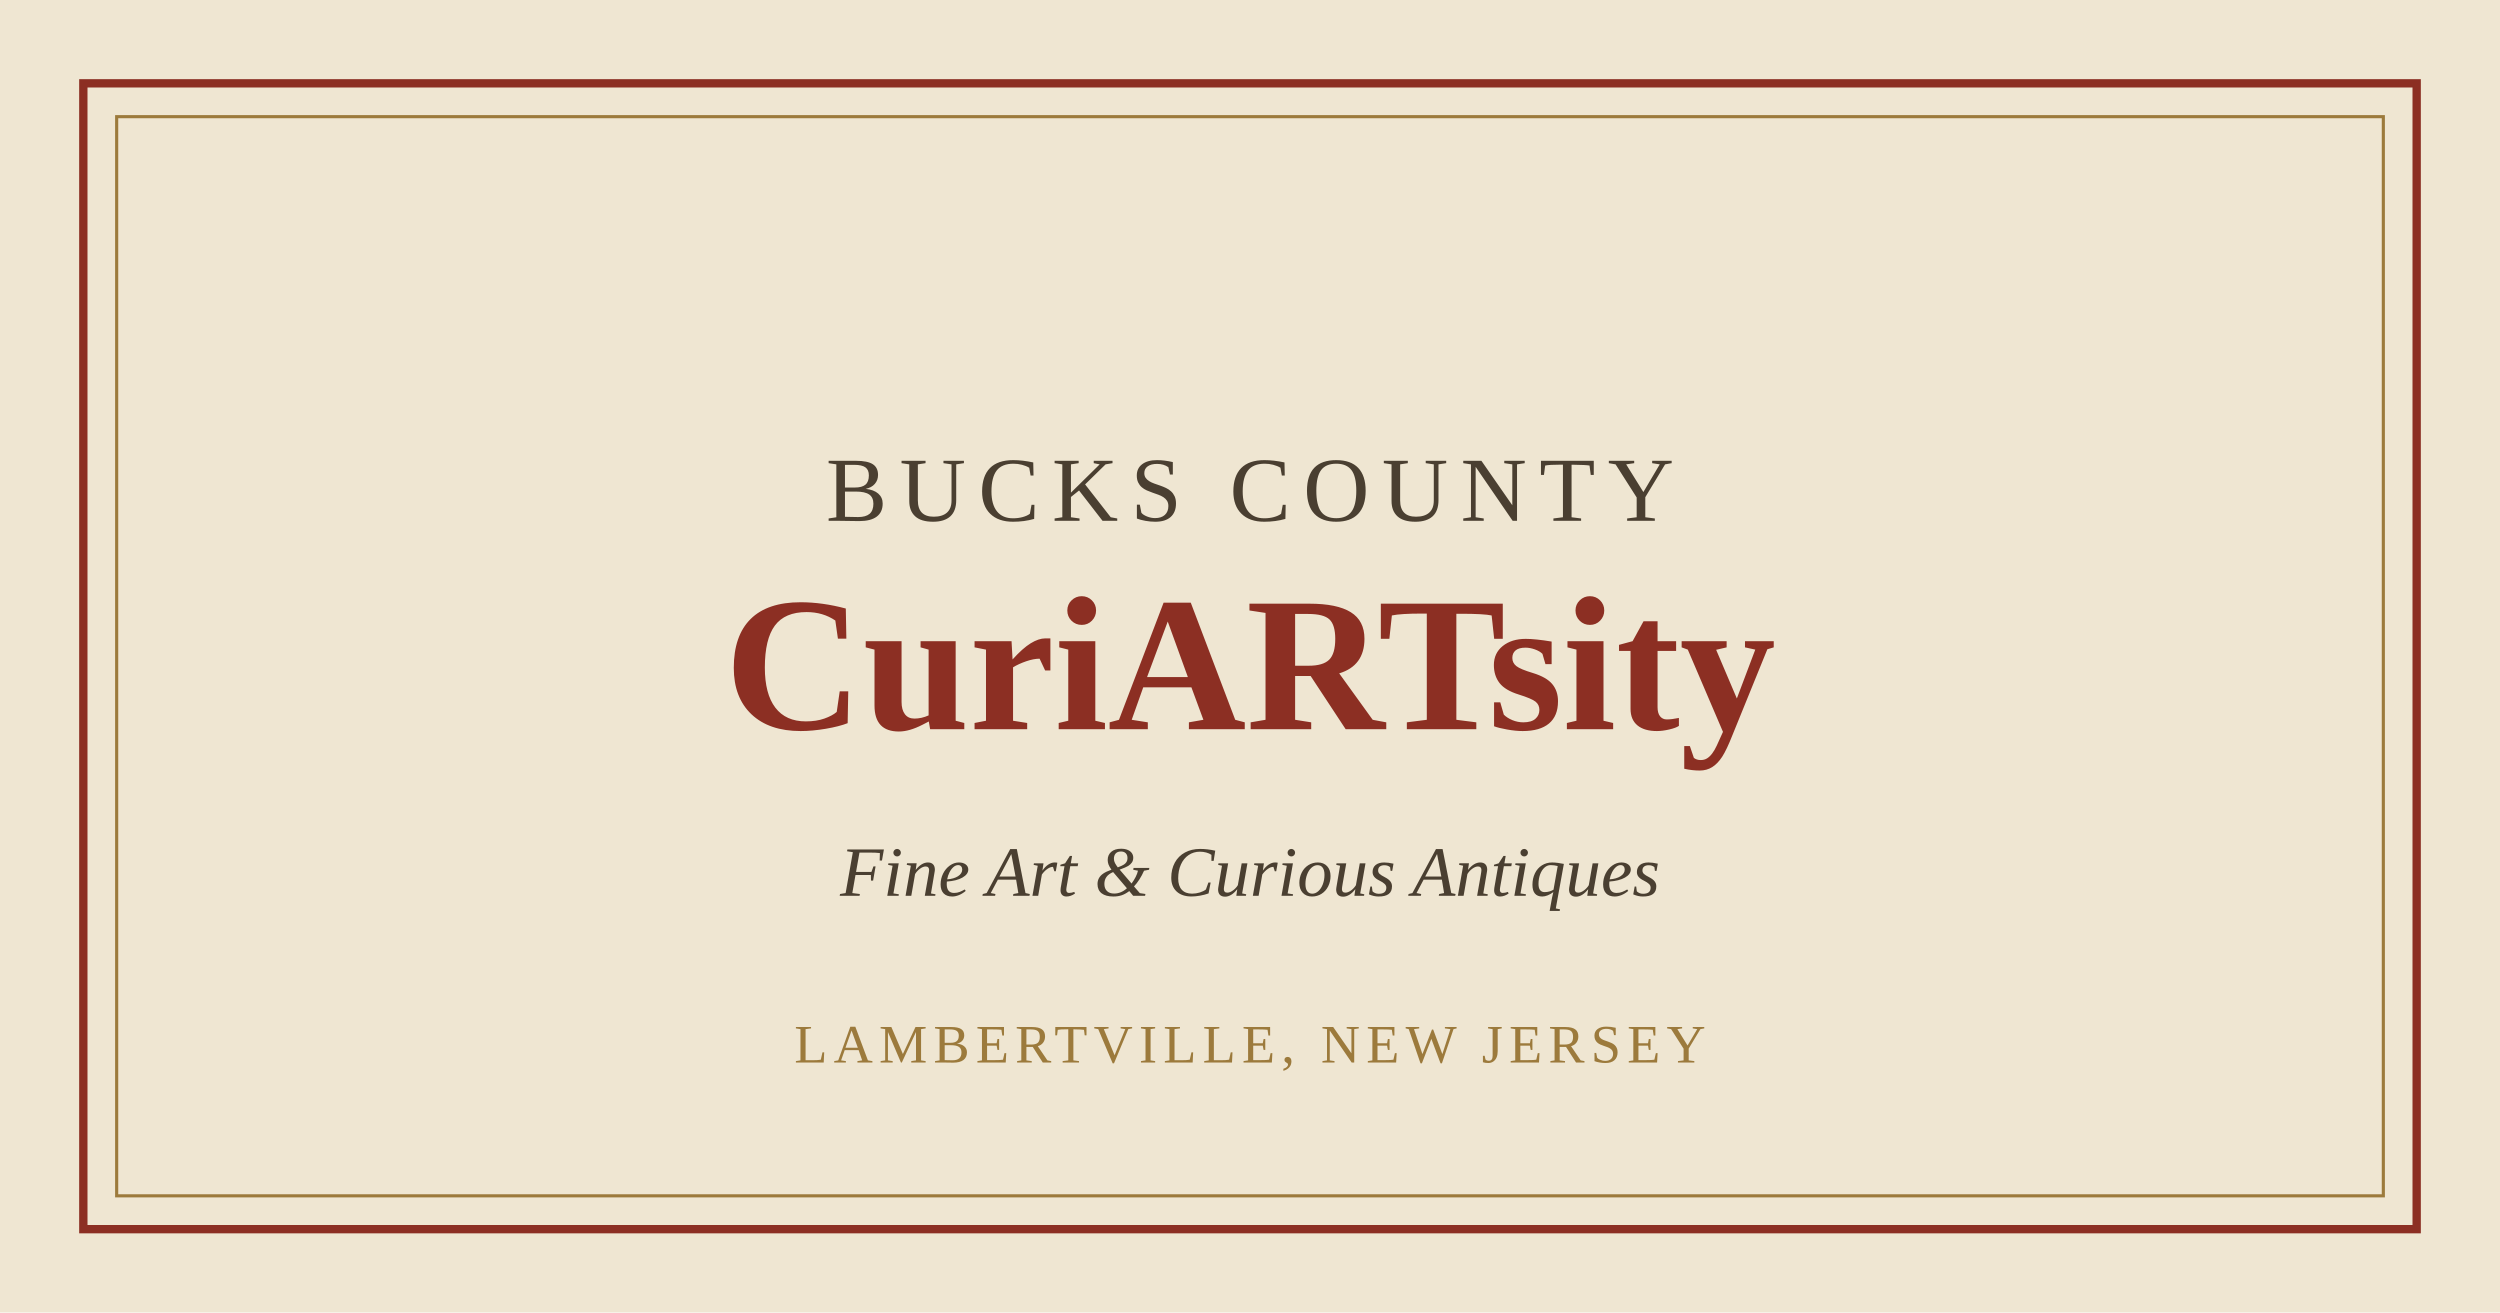
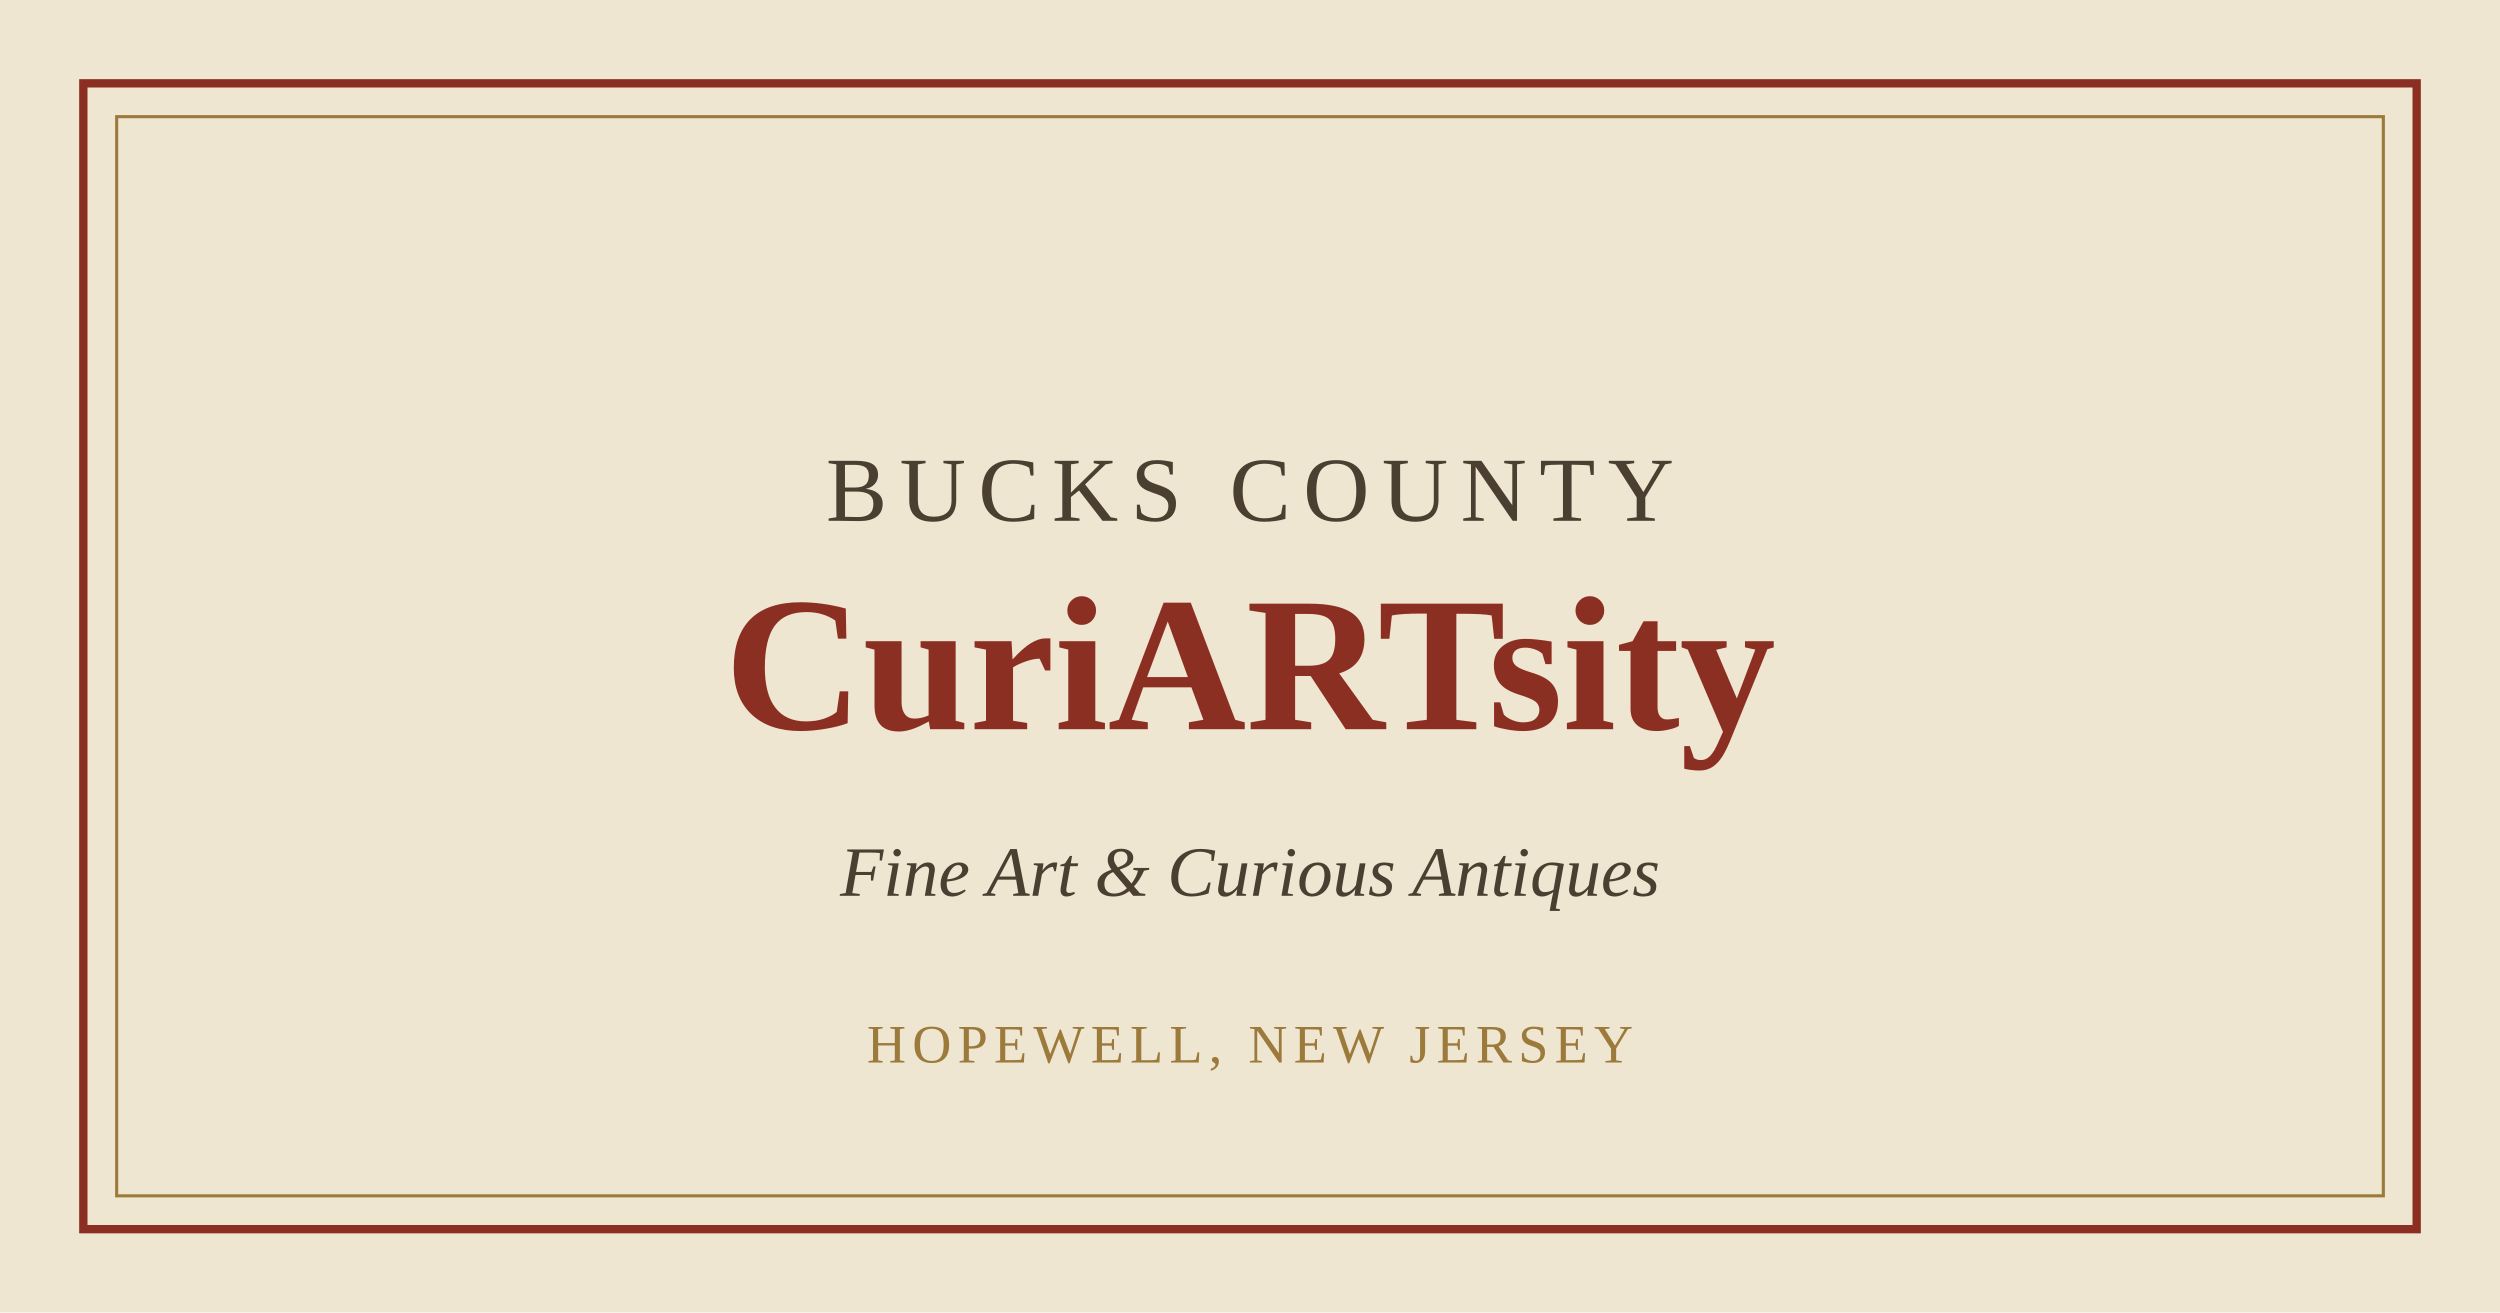
<svg xmlns="http://www.w3.org/2000/svg" viewBox="0 0 1200 630">
  <rect width="1200" height="630" fill="#efe6d2" />
  <rect x="40" y="40" width="1120" height="550" fill="none" stroke="#8c2f23" stroke-width="4" />
  <rect x="56" y="56" width="1088" height="518" fill="none" stroke="#9c7a3c" stroke-width="1.5" />
  <text x="600" y="250" text-anchor="middle" font-family="Georgia, 'Times New Roman', serif" font-size="44" letter-spacing="6" fill="#4a3f31">BUCKS COUNTY</text>
  <text x="600" y="350" text-anchor="middle" font-family="Georgia, 'Times New Roman', serif" font-size="92" font-weight="700" fill="#8c2f23">CuriARTsity</text>
  <text x="600" y="430" text-anchor="middle" font-family="Georgia, 'Times New Roman', serif" font-size="34" font-style="italic" fill="#4a3f31">Fine Art &amp; Curious Antiques</text>
-   <text x="600" y="510" text-anchor="middle" font-family="Georgia, 'Times New Roman', serif" font-size="26" letter-spacing="3" fill="#9c7a3c">LAMBERTVILLE, NEW JERSEY</text>
+   <text x="600" y="510" text-anchor="middle" font-family="Georgia, 'Times New Roman', serif" font-size="26" letter-spacing="3" fill="#9c7a3c">HOPEWELL, NEW JERSEY</text>
</svg>
